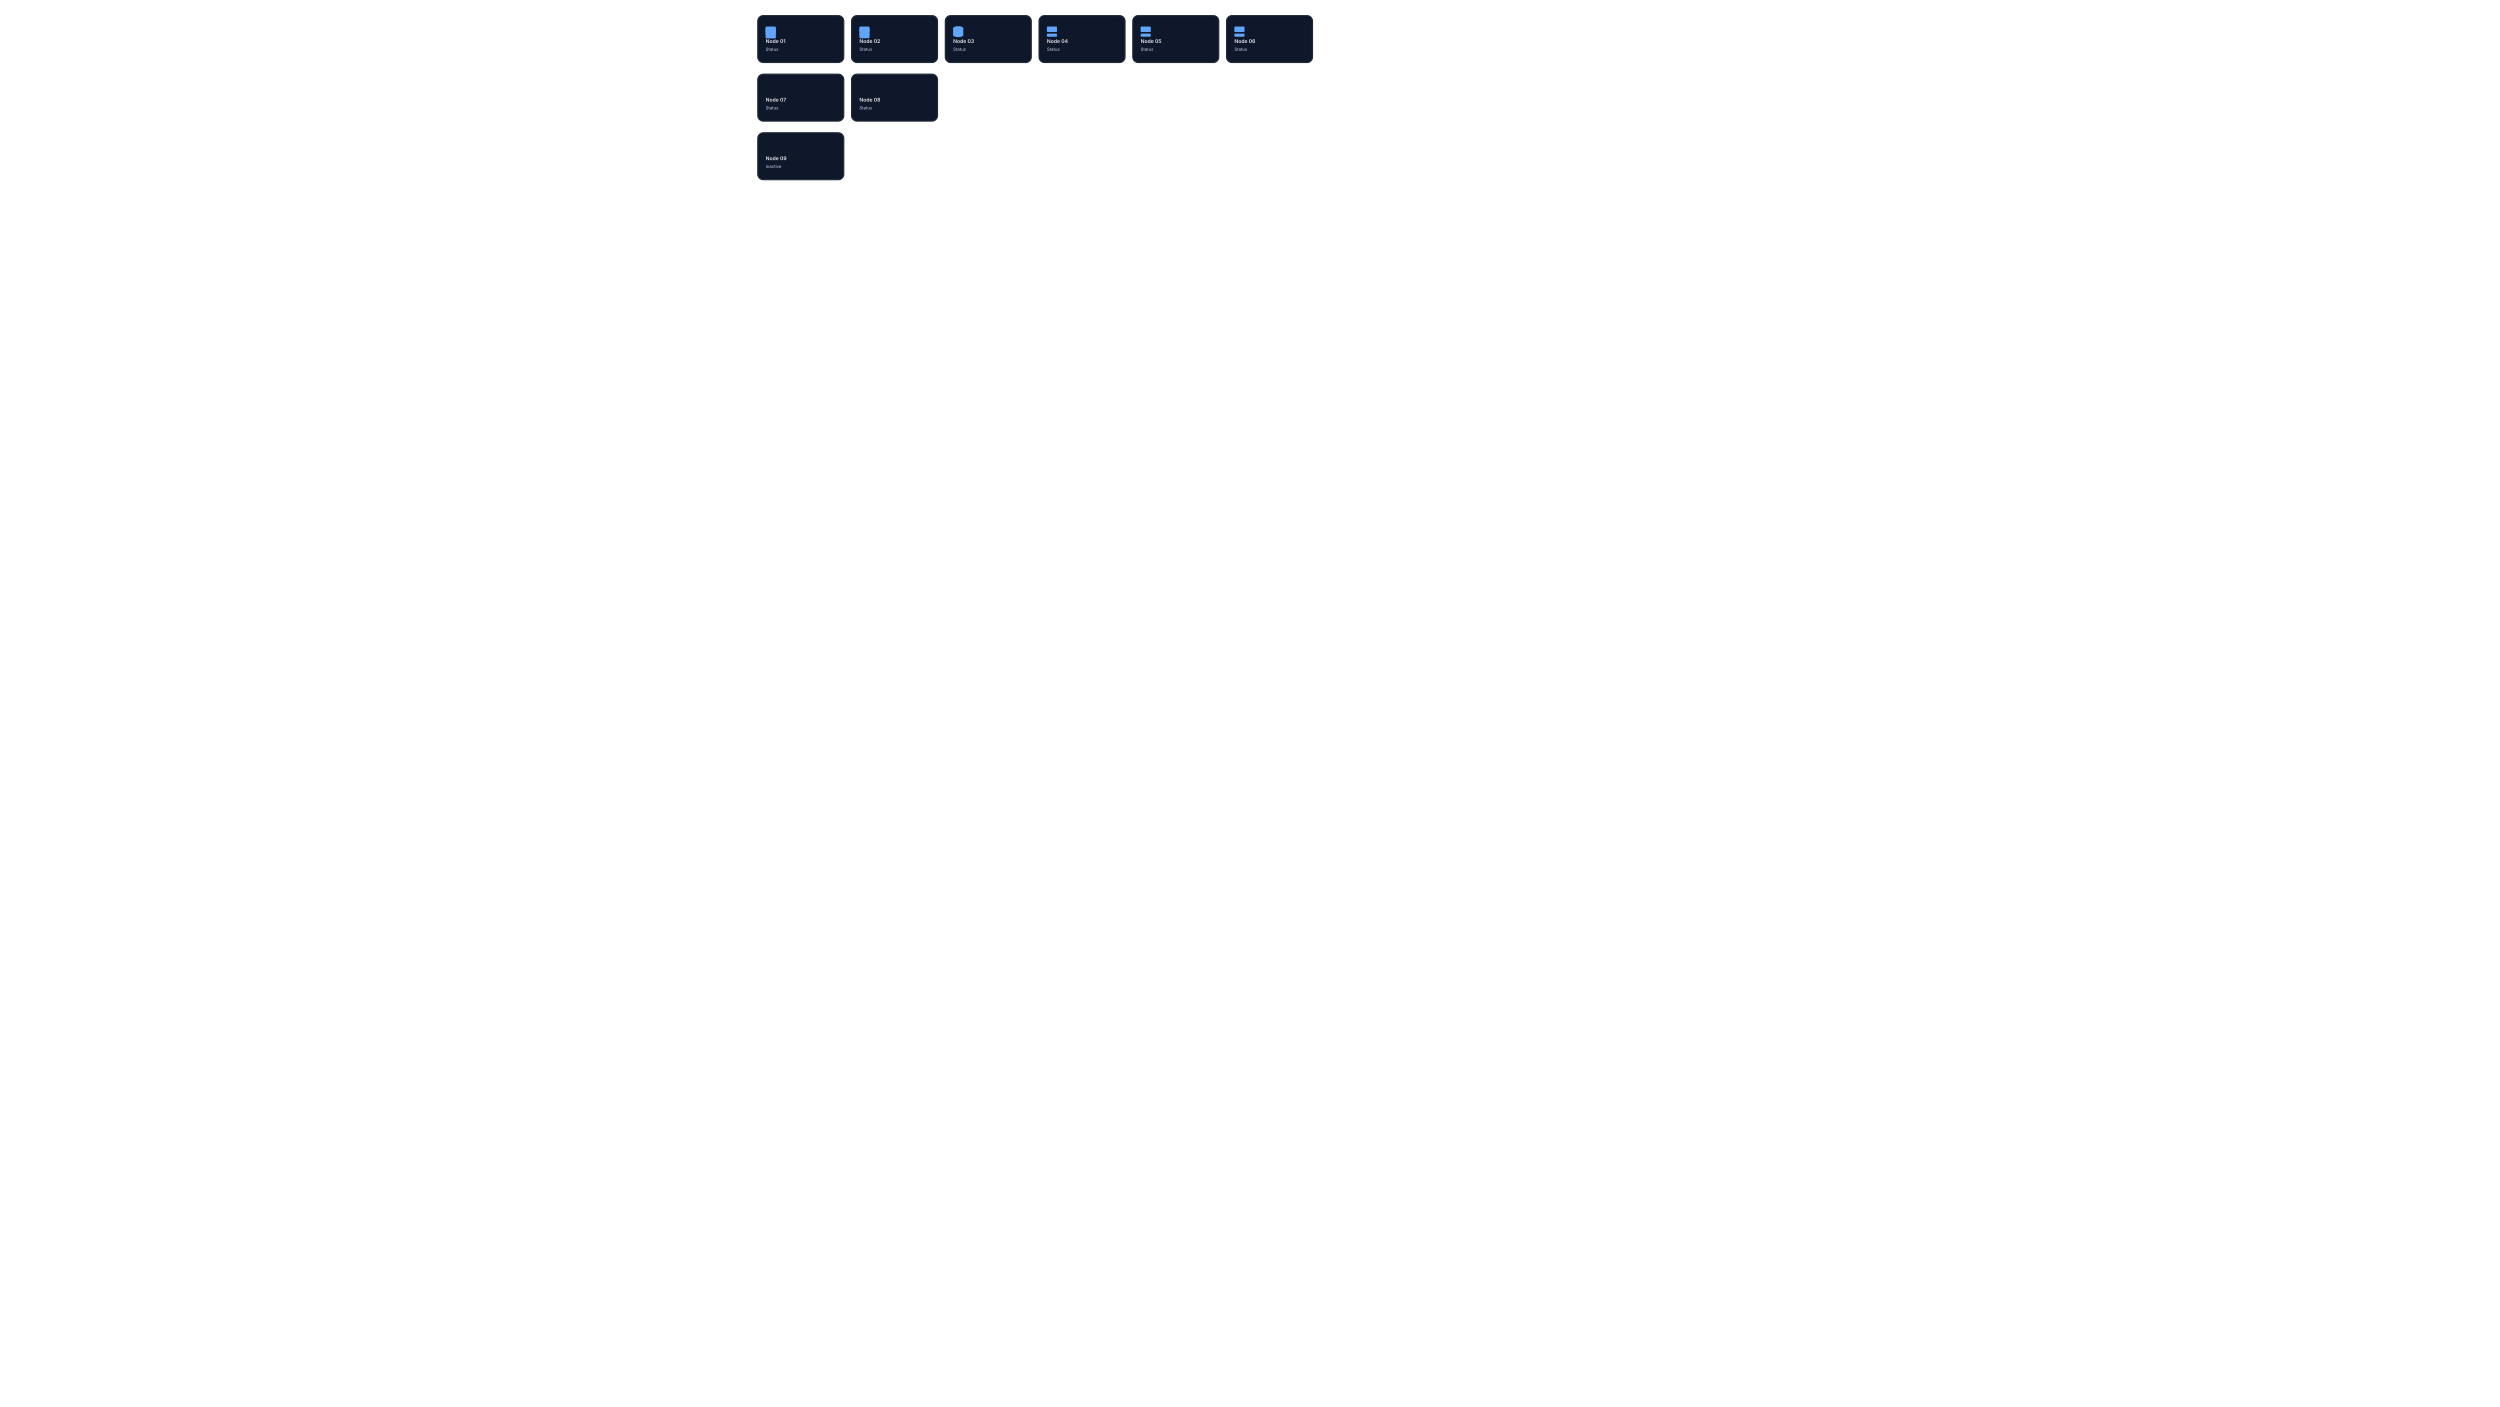
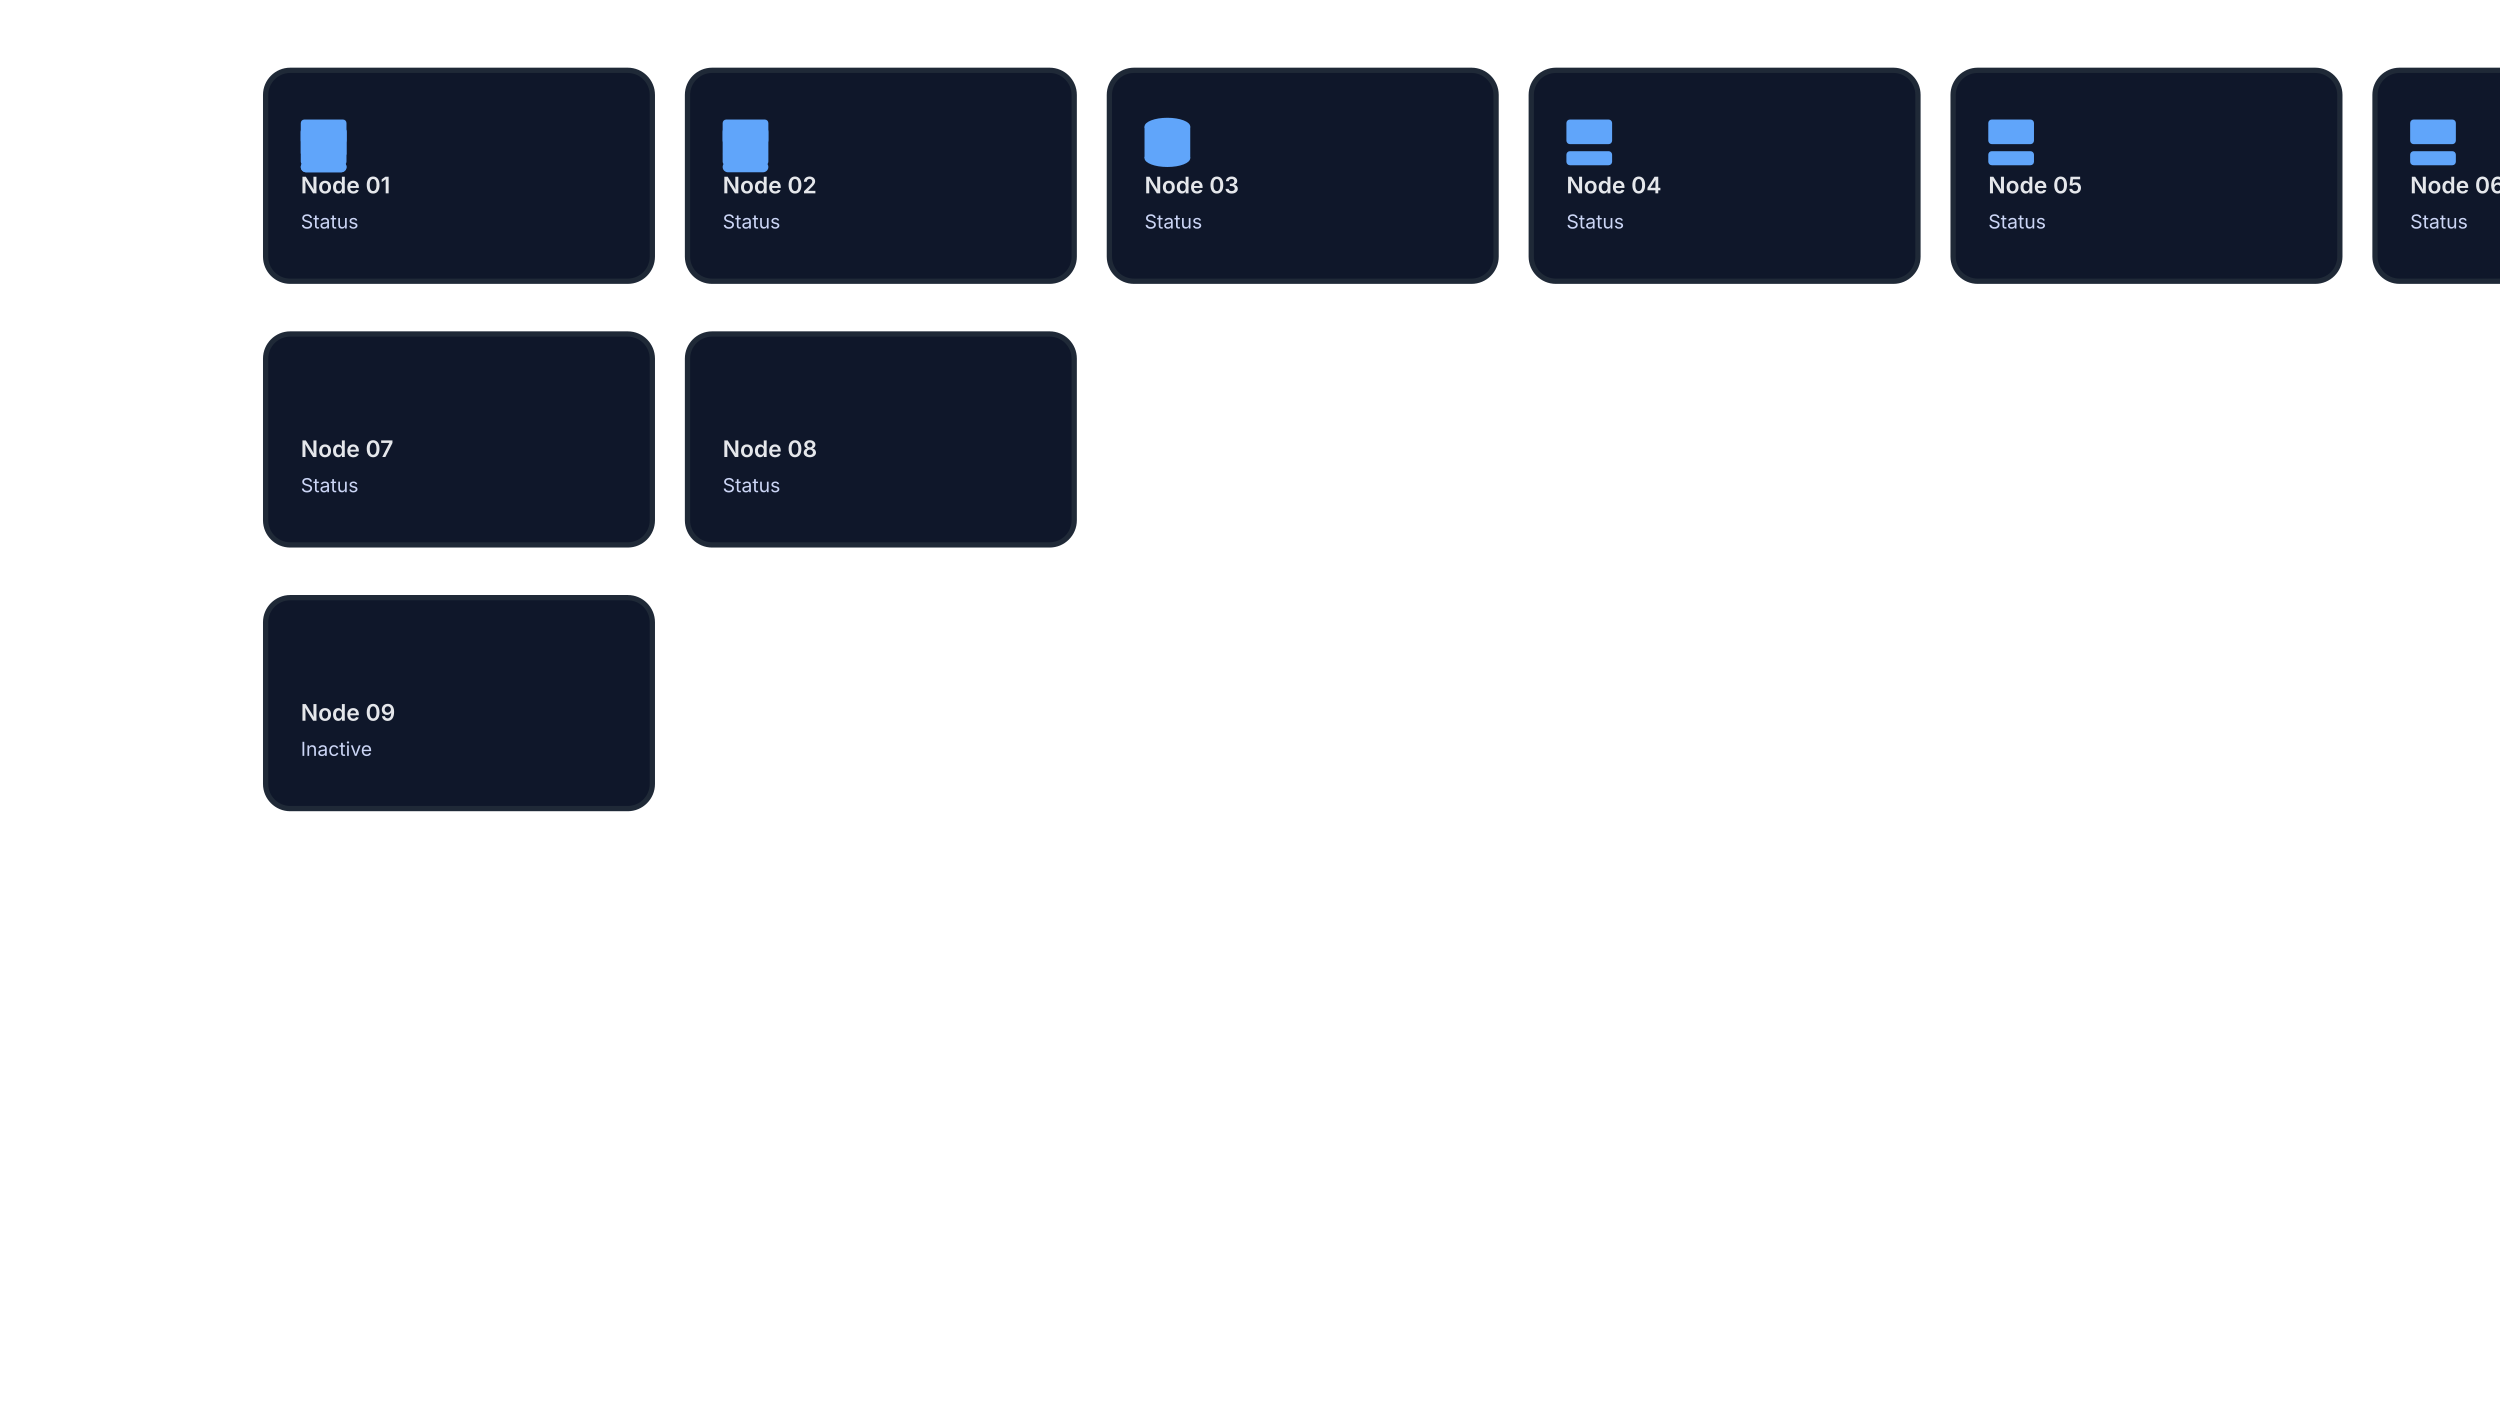
- <svg xmlns="http://www.w3.org/2000/svg" width="1600" height="900" viewBox="0 0 2600 3600" style="background:#0b1220; font-family: Inter, Arial, sans-serif;">
+ <svg xmlns="http://www.w3.org/2000/svg" width="1600" height="900" viewBox="0 0 1200 800" style="background:#0b1220; font-family: Inter, Arial, sans-serif;">
  <defs>
    <style>
      .card { fill:#0f172a; stroke:#1f2937; stroke-width:3; rx:14; }
      .title { fill:#e5e7eb; font-size:13px; font-weight:600; }
      .metric { fill:#cbd5f5; font-size:11px; }
      .icon-fill { fill:#60a5fa; }
    </style>
  </defs>
  <g id="cell-node_01_status">
    <rect class="card" x="40" y="40" width="220" height="120" />
    <rect class="icon-fill" x="60" y="68" width="26" height="14" rx="2" />
    <rect class="icon-fill" x="60" y="86" width="26" height="8" rx="2" />
    <text class="title" x="60" y="110">Node 01</text>
    <text class="metric" x="60" y="130">Status</text>
  </g>
  <g id="cell-node_02_status">
    <rect class="card" x="280" y="40" width="220" height="120" />
    <rect class="icon-fill" x="300" y="68" width="26" height="14" rx="2" />
    <rect class="icon-fill" x="300" y="86" width="26" height="8" rx="2" />
    <text class="title" x="300" y="110">Node 02</text>
    <text class="metric" x="300" y="130">Status</text>
  </g>
  <g id="cell-node_03_status">
    <rect class="card" x="520" y="40" width="220" height="120" />
    <ellipse class="icon-fill" cx="553" cy="72" rx="13" ry="5" />
    <rect class="icon-fill" x="540" y="72" width="26" height="18" />
    <ellipse class="icon-fill" cx="553" cy="90" rx="13" ry="5" />
    <text class="title" x="540" y="110">Node 03</text>
    <text class="metric" x="540" y="130">Status</text>
  </g>
  <g id="cell-node_04_status">
    <rect class="card" x="760" y="40" width="220" height="120" />
    <rect class="icon-fill" x="780" y="68" width="26" height="14" rx="2" />
    <rect class="icon-fill" x="780" y="86" width="26" height="8" rx="2" />
    <text class="title" x="780" y="110">Node 04</text>
    <text class="metric" x="780" y="130">Status</text>
  </g>
  <g id="cell-node_05_status">
    <rect class="card" x="1000" y="40" width="220" height="120" />
    <rect class="icon-fill" x="1020" y="68" width="26" height="14" rx="2" />
    <rect class="icon-fill" x="1020" y="86" width="26" height="8" rx="2" />
    <text class="title" x="1020" y="110">Node 05</text>
    <text class="metric" x="1020" y="130">Status</text>
  </g>
  <g id="cell-node_06_status">
    <rect class="card" x="1240" y="40" width="220" height="120" />
    <rect class="icon-fill" x="1260" y="68" width="26" height="14" rx="2" />
    <rect class="icon-fill" x="1260" y="86" width="26" height="8" rx="2" />
    <text class="title" x="1260" y="110">Node 06</text>
    <text class="metric" x="1260" y="130">Status</text>
  </g>
  <g id="cell-node_07_status">
    <rect class="card" x="40" y="190" width="220" height="120" />
    <rect class="icon-fill" x="60" y="72" width="26" height="18" rx="3" />
    <rect class="icon-fill" x="60" y="92" width="26" height="6" rx="3" />
    <text class="title" x="60" y="260">Node 07</text>
    <text class="metric" x="60" y="280">Status</text>
  </g>
  <g id="cell-node_08_status">
    <rect class="card" x="280" y="190" width="220" height="120" />
    <rect class="icon-fill" x="300" y="72" width="26" height="18" rx="3" />
    <rect class="icon-fill" x="300" y="92" width="26" height="6" rx="3" />
    <text class="title" x="300" y="260">Node 08</text>
    <text class="metric" x="300" y="280">Status</text>
  </g>
  <g id="cell-node_09_status">
    <rect class="card" x="40" y="340" width="220" height="120" />
    <rect class="icon-fill" x="60" y="72" width="26" height="18" rx="3" />
    <rect class="icon-fill" x="60" y="92" width="26" height="6" rx="3" />
    <text class="title" x="60" y="410">Node 09</text>
    <text class="metric" x="60" y="430">Inactive</text>
  </g>
</svg>
